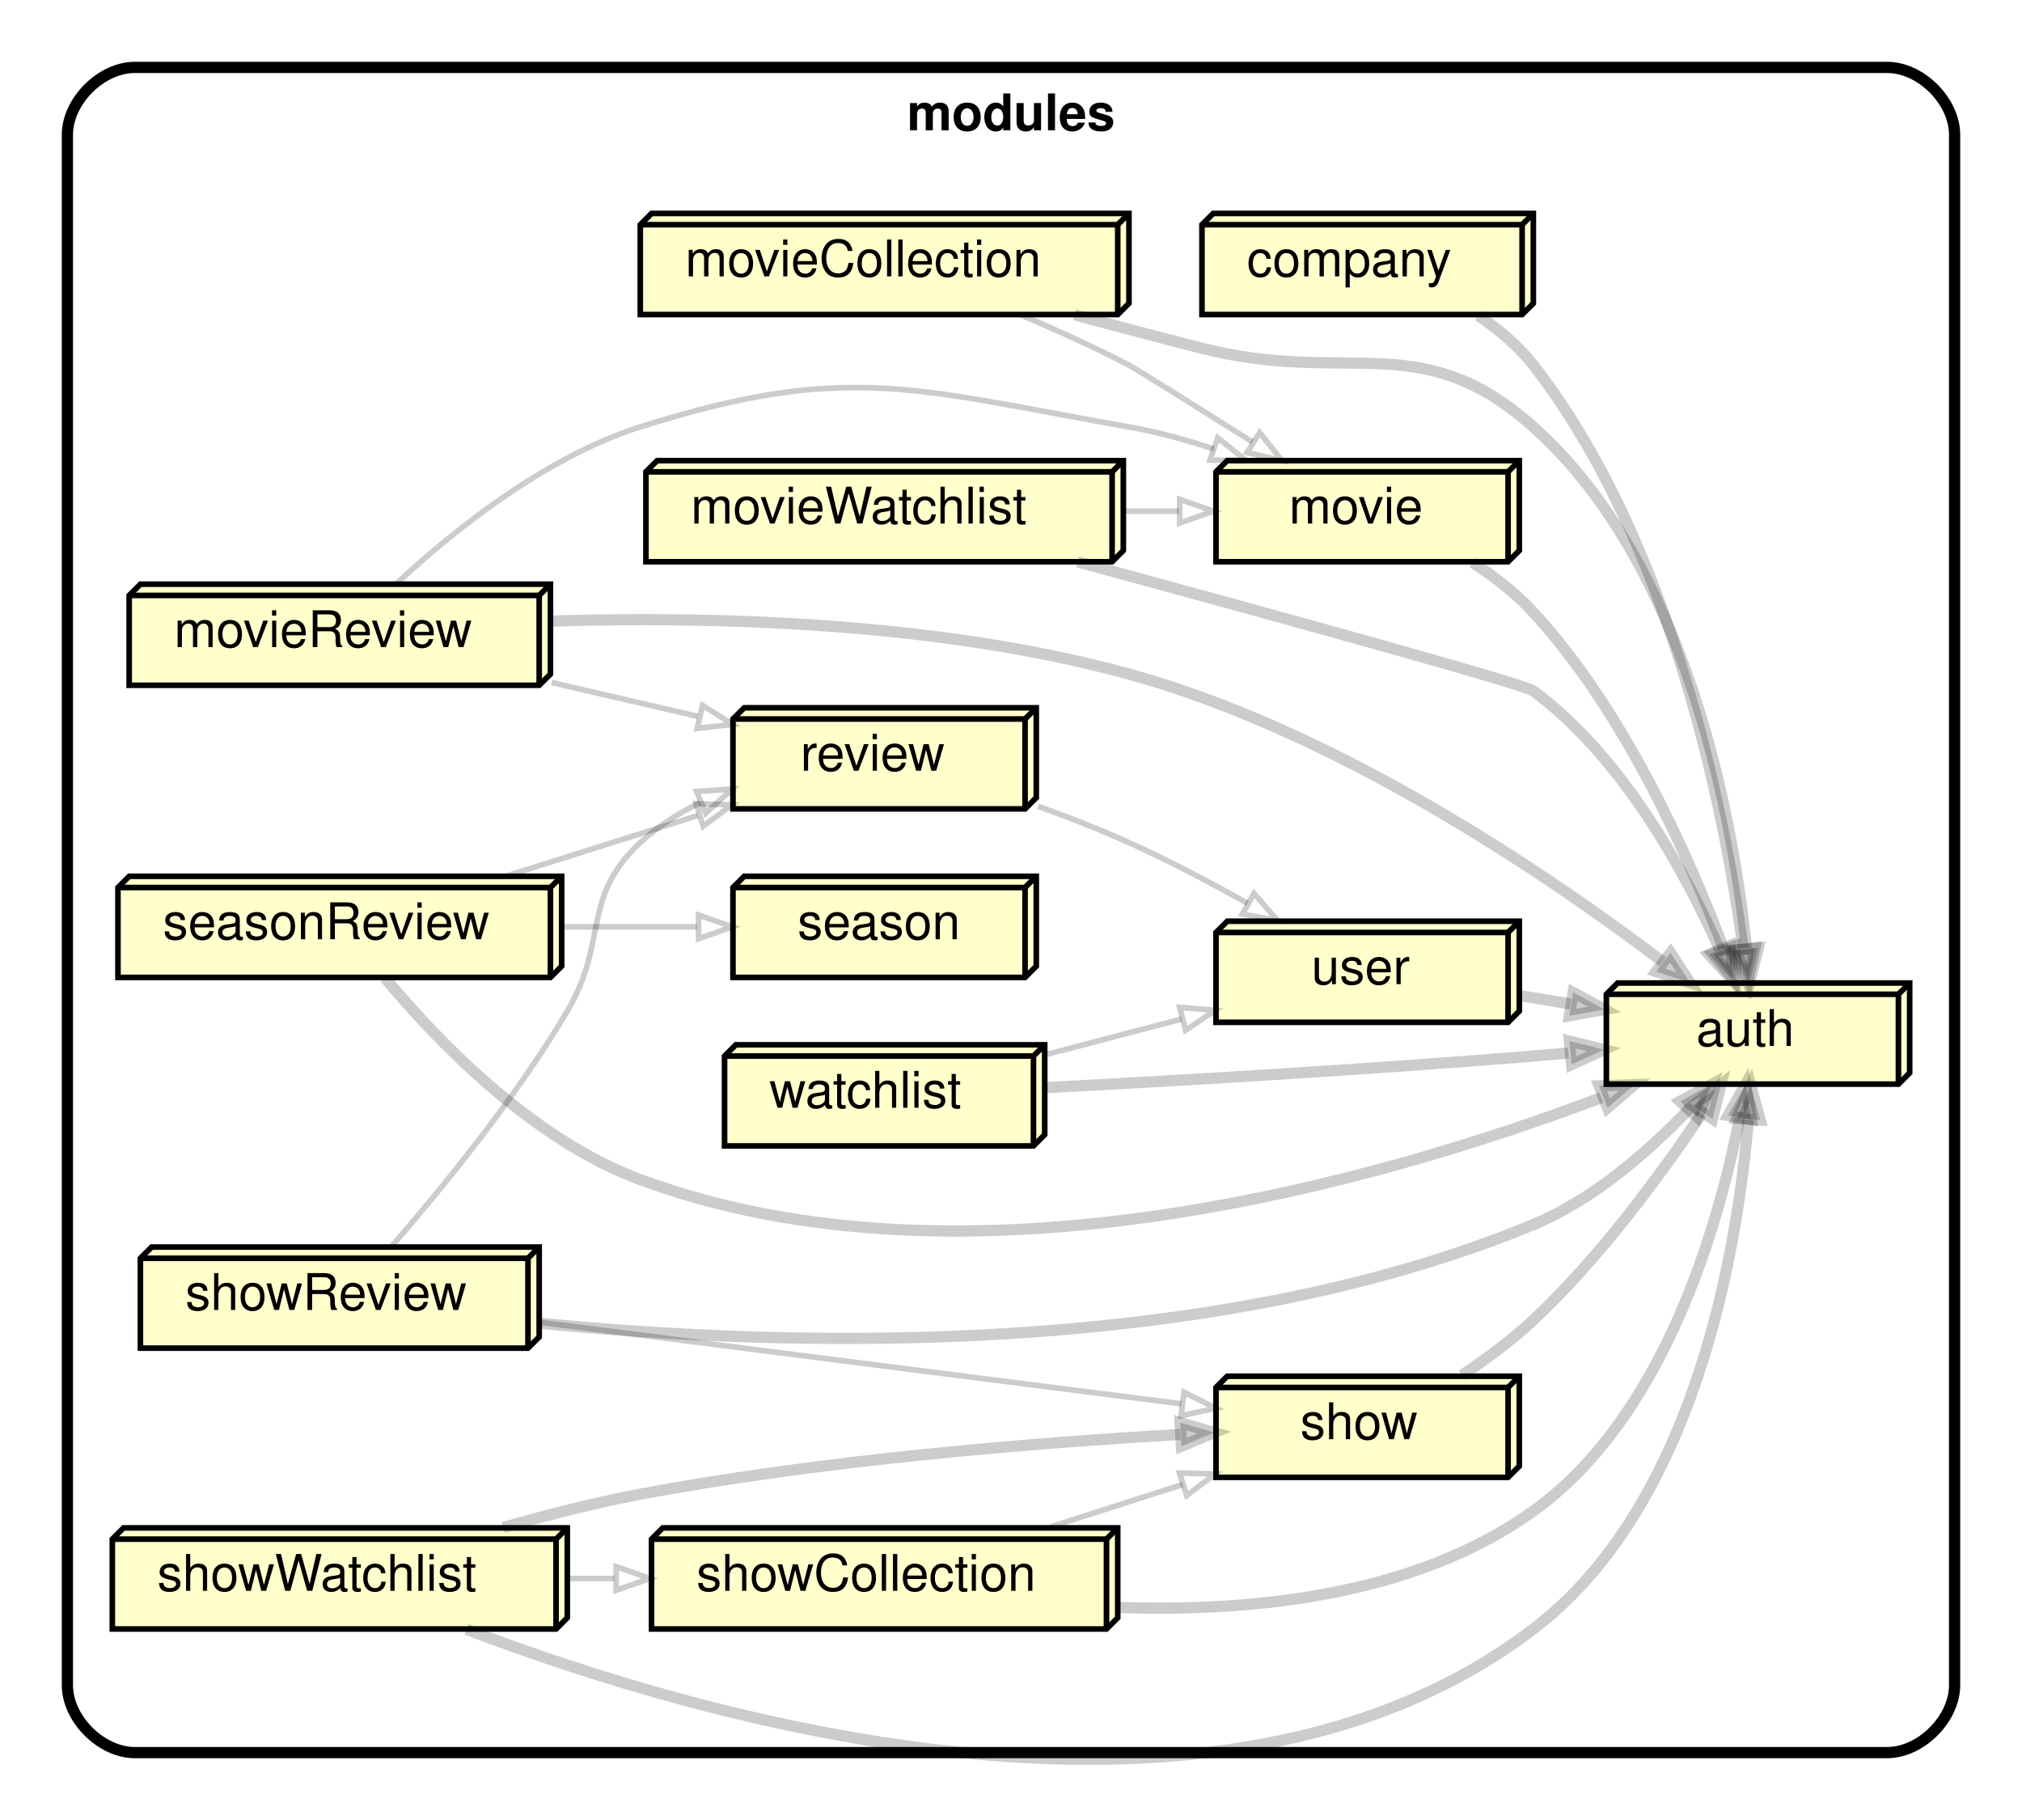
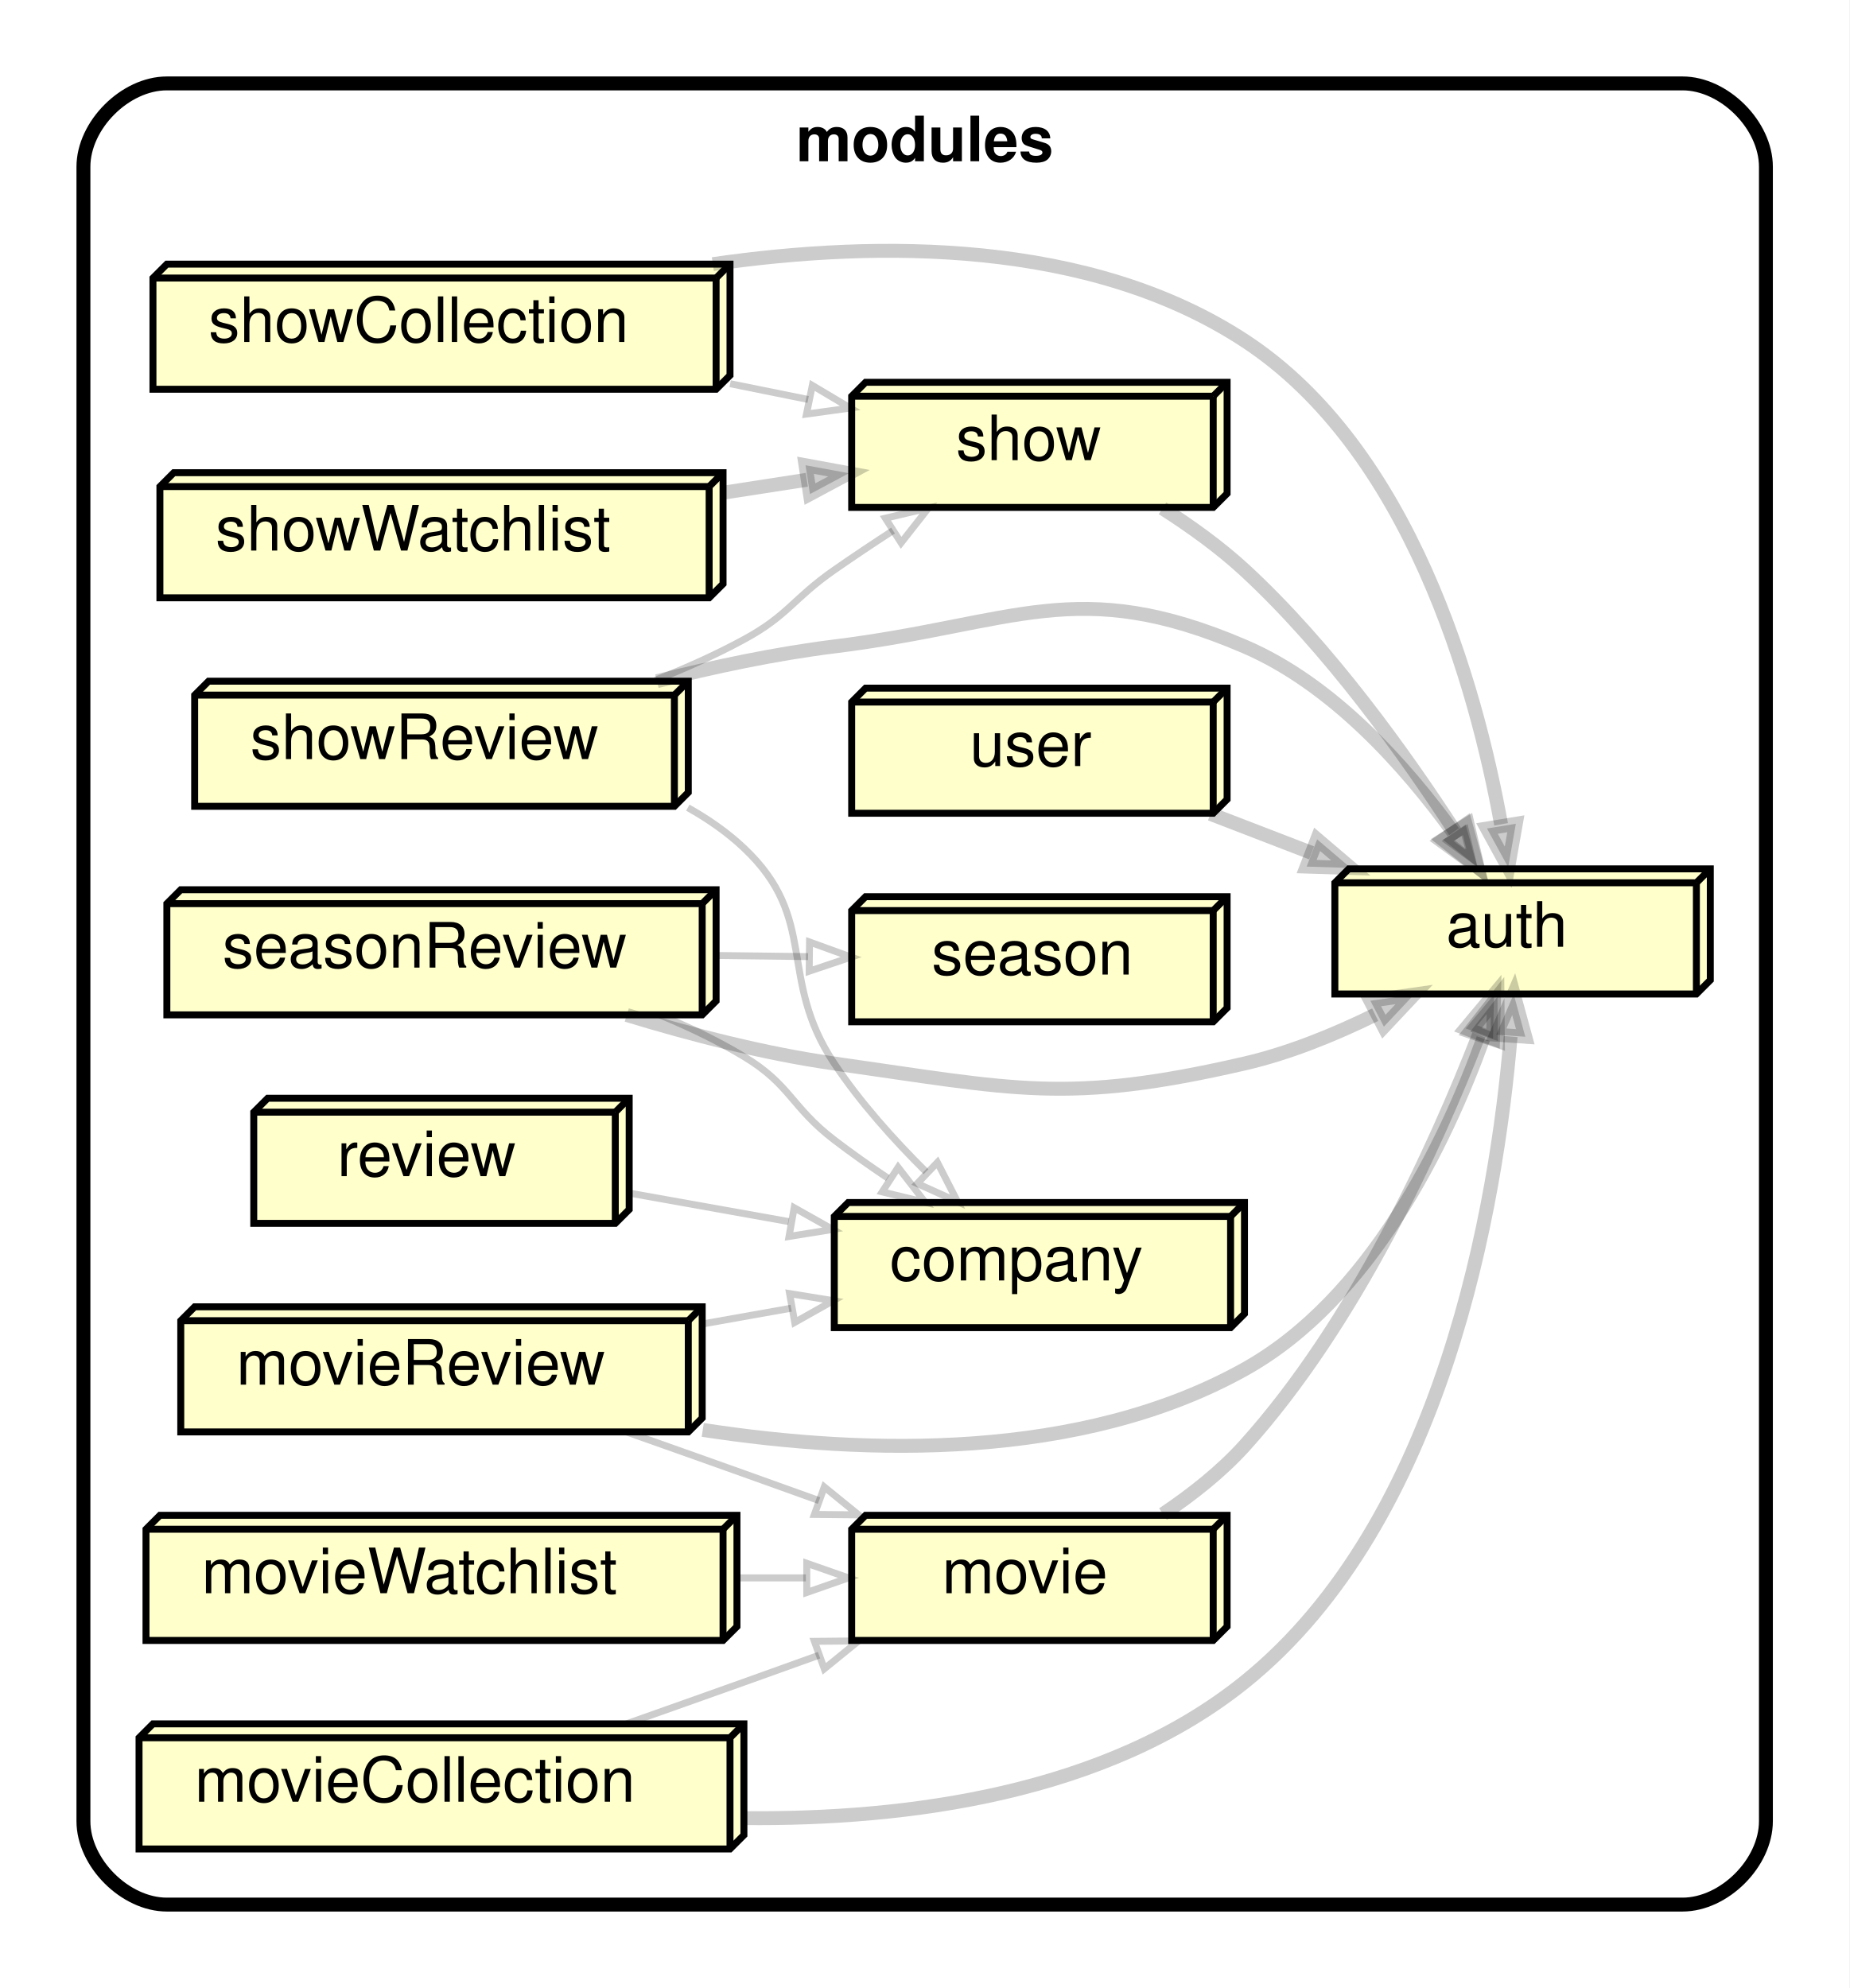
- <svg xmlns="http://www.w3.org/2000/svg" xmlns:xlink="http://www.w3.org/1999/xlink" width="360pt" height="324pt" viewBox="0.00 0.00 360.00 324.00">
-   <g id="graph0" class="graph" transform="scale(1 1) rotate(0) translate(4 320)">
-     <polygon fill="white" stroke="transparent" points="-4,4 -4,-320 356,-320 356,4 -4,4" />
+ <svg xmlns="http://www.w3.org/2000/svg" xmlns:xlink="http://www.w3.org/1999/xlink" width="266pt" height="286pt" viewBox="0.00 0.00 266.00 286.00">
+   <g id="graph0" class="graph" transform="scale(1 1) rotate(0) translate(4 282)">
+     <polygon fill="white" stroke="transparent" points="-4,4 -4,-282 262,-282 262,4 -4,4" />
    <g id="clust1" class="cluster">
-       <path fill="#ffffff" stroke="black" stroke-width="2" d="M20,-8C20,-8 332,-8 332,-8 338,-8 344,-14 344,-20 344,-20 344,-296 344,-296 344,-302 338,-308 332,-308 332,-308 20,-308 20,-308 14,-308 8,-302 8,-296 8,-296 8,-20 8,-20 8,-14 14,-8 20,-8" />
-       <text text-anchor="middle" x="176" y="-296.8" font-family="Helvetica,sans-Serif" font-weight="bold" font-size="9.00">modules</text>
+       <path fill="#ffffff" stroke="black" stroke-width="2" d="M20,-8C20,-8 238,-8 238,-8 244,-8 250,-14 250,-20 250,-20 250,-258 250,-258 250,-264 244,-270 238,-270 238,-270 20,-270 20,-270 14,-270 8,-264 8,-258 8,-258 8,-20 8,-20 8,-14 14,-8 20,-8" />
+       <text text-anchor="middle" x="129" y="-258.8" font-family="Helvetica,sans-Serif" font-weight="bold" font-size="9.00">modules</text>
    </g>
    <g id="node1" class="node">
      <g id="a_node1">
        <a xlink:href="modules/auth/" xlink:title="auth">
-           <polygon fill="#ffffcc" stroke="black" points="336,-145 284,-145 282,-143 282,-127 334,-127 336,-129 336,-145" />
-           <polyline fill="none" stroke="black" points="334,-143 282,-143 " />
-           <polyline fill="none" stroke="black" points="334,-143 334,-127 " />
-           <polyline fill="none" stroke="black" points="334,-143 336,-145 " />
-           <text text-anchor="start" x="298" y="-133.8" font-family="Helvetica,sans-Serif" font-size="9.00">auth</text>
+           <polygon fill="#ffffcc" stroke="black" points="242,-157 190,-157 188,-155 188,-139 240,-139 242,-141 242,-157" />
+           <polyline fill="none" stroke="black" points="240,-155 188,-155 " />
+           <polyline fill="none" stroke="black" points="240,-155 240,-139 " />
+           <polyline fill="none" stroke="black" points="240,-155 242,-157 " />
+           <text text-anchor="start" x="204" y="-145.8" font-family="Helvetica,sans-Serif" font-size="9.00">auth</text>
        </a>
      </g>
    </g>
    <g id="node2" class="node">
      <g id="a_node2">
        <a xlink:href="modules/company/" xlink:title="company">
-           <polygon fill="#ffffcc" stroke="black" points="269,-282 212,-282 210,-280 210,-264 267,-264 269,-266 269,-282" />
-           <polyline fill="none" stroke="black" points="267,-280 210,-280 " />
-           <polyline fill="none" stroke="black" points="267,-280 267,-264 " />
-           <polyline fill="none" stroke="black" points="267,-280 269,-282 " />
-           <text text-anchor="start" x="218" y="-270.8" font-family="Helvetica,sans-Serif" font-size="9.00">company</text>
-         </a>
-       </g>
-     </g>
-     <g id="edge1" class="edge">
-       <path fill="none" stroke="#000000" stroke-width="2" stroke-opacity="0.2" d="M259.2,-263.82C262.83,-261.36 266.34,-258.42 269,-255 293.68,-223.34 303.05,-175.44 306.35,-151.2" />
-       <polygon fill="#000000" fill-opacity="0.2" stroke="#000000" stroke-width="2" stroke-opacity="0.2" points="308.46,-151.24 307.13,-145.03 304.3,-150.72 308.46,-151.24" />
+           <polygon fill="#ffffcc" stroke="black" points="175,-109 118,-109 116,-107 116,-91 173,-91 175,-93 175,-109" />
+           <polyline fill="none" stroke="black" points="173,-107 116,-107 " />
+           <polyline fill="none" stroke="black" points="173,-107 173,-91 " />
+           <polyline fill="none" stroke="black" points="173,-107 175,-109 " />
+           <text text-anchor="start" x="124" y="-97.8" font-family="Helvetica,sans-Serif" font-size="9.00">company</text>
+         </a>
+       </g>
    </g>
    <g id="node3" class="node">
      <g id="a_node3">
        <a xlink:href="modules/movie/" xlink:title="movie">
-           <polygon fill="#ffffcc" stroke="black" points="266.5,-238 214.5,-238 212.5,-236 212.5,-220 264.5,-220 266.5,-222 266.5,-238" />
-           <polyline fill="none" stroke="black" points="264.5,-236 212.5,-236 " />
-           <polyline fill="none" stroke="black" points="264.5,-236 264.5,-220 " />
-           <polyline fill="none" stroke="black" points="264.5,-236 266.5,-238 " />
-           <text text-anchor="start" x="225.5" y="-226.8" font-family="Helvetica,sans-Serif" font-size="9.00">movie</text>
-         </a>
-       </g>
-     </g>
-     <g id="edge2" class="edge">
-       <path fill="none" stroke="#000000" stroke-width="2" stroke-opacity="0.2" d="M258.19,-219.87C262.06,-217.34 265.91,-214.36 269,-211 285.31,-193.26 296.74,-167.42 302.84,-151.17" />
-       <polygon fill="#000000" fill-opacity="0.2" stroke="#000000" stroke-width="2" stroke-opacity="0.2" points="304.92,-151.61 304.99,-145.25 300.97,-150.17 304.92,-151.61" />
+           <polygon fill="#ffffcc" stroke="black" points="172.5,-64 120.5,-64 118.5,-62 118.5,-46 170.5,-46 172.5,-48 172.5,-64" />
+           <polyline fill="none" stroke="black" points="170.5,-62 118.5,-62 " />
+           <polyline fill="none" stroke="black" points="170.5,-62 170.5,-46 " />
+           <polyline fill="none" stroke="black" points="170.5,-62 172.5,-64 " />
+           <text text-anchor="start" x="131.5" y="-52.8" font-family="Helvetica,sans-Serif" font-size="9.00">movie</text>
+         </a>
+       </g>
+     </g>
+     <g id="edge1" class="edge">
+       <path fill="none" stroke="#000000" stroke-width="2" stroke-opacity="0.2" d="M163.28,-64.18C167.44,-66.97 171.65,-70.29 175,-74 190.97,-91.71 202.5,-117.14 208.71,-133.11" />
+       <polygon fill="#000000" fill-opacity="0.2" stroke="#000000" stroke-width="2" stroke-opacity="0.2" points="206.82,-134.05 210.9,-138.93 210.75,-132.57 206.82,-134.05" />
    </g>
    <g id="node4" class="node">
      <g id="a_node4">
        <a xlink:href="modules/movieCollection/" xlink:title="movieCollection">
-           <polygon fill="#ffffcc" stroke="black" points="197,-282 112,-282 110,-280 110,-264 195,-264 197,-266 197,-282" />
-           <polyline fill="none" stroke="black" points="195,-280 110,-280 " />
-           <polyline fill="none" stroke="black" points="195,-280 195,-264 " />
-           <polyline fill="none" stroke="black" points="195,-280 197,-282 " />
-           <text text-anchor="start" x="118" y="-270.8" font-family="Helvetica,sans-Serif" font-size="9.00">movieCollection</text>
-         </a>
-       </g>
+           <polygon fill="#ffffcc" stroke="black" points="103,-34 18,-34 16,-32 16,-16 101,-16 103,-18 103,-34" />
+           <polyline fill="none" stroke="black" points="101,-32 16,-32 " />
+           <polyline fill="none" stroke="black" points="101,-32 101,-16 " />
+           <polyline fill="none" stroke="black" points="101,-32 103,-34 " />
+           <text text-anchor="start" x="24" y="-22.8" font-family="Helvetica,sans-Serif" font-size="9.00">movieCollection</text>
+         </a>
+       </g>
+     </g>
+     <g id="edge2" class="edge">
+       <path fill="none" stroke="#000000" stroke-width="2" stroke-opacity="0.2" d="M103.03,-20.44C126.6,-20.2 155.08,-23.98 175,-40 203.68,-63.07 211.28,-109.04 213.28,-132.88" />
+       <polygon fill="#000000" fill-opacity="0.2" stroke="#000000" stroke-width="2" stroke-opacity="0.2" points="211.2,-133.14 213.72,-138.98 215.39,-132.85 211.2,-133.14" />
    </g>
    <g id="edge3" class="edge">
-       <path fill="none" stroke="#000000" stroke-width="2" stroke-opacity="0.2" d="M187.32,-263.95C194.77,-261.95 202.65,-259.87 210,-258 236.12,-251.37 248.89,-261.94 269,-244 296.33,-219.61 304.52,-174.6 306.96,-151.13" />
-       <polygon fill="#000000" fill-opacity="0.2" stroke="#000000" stroke-width="2" stroke-opacity="0.2" points="309.06,-151.28 307.51,-145.12 304.88,-150.9 309.06,-151.28" />
-     </g>
-     <g id="edge4" class="edge">
-       <path fill="none" stroke="#000000" stroke-opacity="0.2" d="M177.75,-263.94C184.09,-261.26 190.89,-258.18 197,-255 198.22,-254.36 208.82,-247.72 218.99,-241.32" />
-       <polygon fill="none" stroke="#000000" stroke-opacity="0.2" points="220.27,-242.99 224.23,-238.02 218.03,-239.44 220.27,-242.99" />
+       <path fill="none" stroke="#000000" stroke-opacity="0.2" d="M86.13,-34.01C91.7,-35.98 97.55,-38.05 103,-40 106.5,-41.25 110.17,-42.57 113.81,-43.88" />
+       <polygon fill="none" stroke="#000000" stroke-opacity="0.2" points="113.14,-45.87 119.49,-45.93 114.56,-41.92 113.14,-45.87" />
    </g>
    <g id="node5" class="node">
      <g id="a_node5">
        <a xlink:href="modules/movieReview/" xlink:title="movieReview">
-           <polygon fill="#ffffcc" stroke="black" points="94,-216 21,-216 19,-214 19,-198 92,-198 94,-200 94,-216" />
-           <polyline fill="none" stroke="black" points="92,-214 19,-214 " />
-           <polyline fill="none" stroke="black" points="92,-214 92,-198 " />
-           <polyline fill="none" stroke="black" points="92,-214 94,-216 " />
-           <text text-anchor="start" x="27" y="-204.8" font-family="Helvetica,sans-Serif" font-size="9.00">movieReview</text>
-         </a>
-       </g>
+           <polygon fill="#ffffcc" stroke="black" points="97,-94 24,-94 22,-92 22,-76 95,-76 97,-78 97,-94" />
+           <polyline fill="none" stroke="black" points="95,-92 22,-92 " />
+           <polyline fill="none" stroke="black" points="95,-92 95,-76 " />
+           <polyline fill="none" stroke="black" points="95,-92 97,-94 " />
+           <text text-anchor="start" x="30" y="-82.8" font-family="Helvetica,sans-Serif" font-size="9.00">movieReview</text>
+         </a>
+       </g>
+     </g>
+     <g id="edge4" class="edge">
+       <path fill="none" stroke="#000000" stroke-width="2" stroke-opacity="0.2" d="M97.08,-76.29C120.77,-72.66 151.47,-71.89 175,-85 193.09,-95.08 203.85,-117.4 209.35,-132.58" />
+       <polygon fill="#000000" fill-opacity="0.2" stroke="#000000" stroke-width="2" stroke-opacity="0.2" points="207.47,-133.58 211.39,-138.59 211.45,-132.23 207.47,-133.58" />
    </g>
    <g id="edge5" class="edge">
-       <path fill="none" stroke="#000000" stroke-width="2" stroke-opacity="0.2" d="M94.02,-209.43C122.56,-210.32 162.98,-209.34 197,-200 233.98,-189.85 271.49,-164.35 292.05,-148.77" />
-       <polygon fill="#000000" fill-opacity="0.2" stroke="#000000" stroke-width="2" stroke-opacity="0.2" points="293.42,-150.36 296.9,-145.04 290.86,-147.04 293.42,-150.36" />
+       <path fill="none" stroke="#000000" stroke-opacity="0.2" d="M97.1,-91.54C101.32,-92.29 105.61,-93.06 109.8,-93.8" />
+       <polygon fill="none" stroke="#000000" stroke-opacity="0.2" points="109.57,-95.9 115.85,-94.88 110.31,-91.76 109.57,-95.9" />
    </g>
    <g id="edge6" class="edge">
-       <path fill="none" stroke="#000000" stroke-opacity="0.2" d="M66.57,-216.09C76.33,-225.17 92.78,-238.54 110,-244 146.86,-255.68 158.91,-250.67 197,-244 201.99,-243.13 207.17,-241.7 212.11,-240.07" />
-       <polygon fill="none" stroke="#000000" stroke-opacity="0.2" points="212.81,-242.05 217.77,-238.08 211.42,-238.09 212.81,-242.05" />
+       <path fill="none" stroke="#000000" stroke-opacity="0.2" d="M86.13,-75.99C91.7,-74.02 97.55,-71.95 103,-70 106.5,-68.75 110.17,-67.43 113.81,-66.12" />
+       <polygon fill="none" stroke="#000000" stroke-opacity="0.2" points="114.56,-68.08 119.49,-64.07 113.14,-64.13 114.56,-68.08" />
    </g>
    <g id="node6" class="node">
      <g id="a_node6">
+         <a xlink:href="modules/movieWatchlist/" xlink:title="movieWatchlist">
+           <polygon fill="#ffffcc" stroke="black" points="102,-64 19,-64 17,-62 17,-46 100,-46 102,-48 102,-64" />
+           <polyline fill="none" stroke="black" points="100,-62 17,-62 " />
+           <polyline fill="none" stroke="black" points="100,-62 100,-46 " />
+           <polyline fill="none" stroke="black" points="100,-62 102,-64 " />
+           <text text-anchor="start" x="25" y="-52.8" font-family="Helvetica,sans-Serif" font-size="9.00">movieWatchlist</text>
+         </a>
+       </g>
+     </g>
+     <g id="edge7" class="edge">
+       <path fill="none" stroke="#000000" stroke-opacity="0.2" d="M102.01,-55C105.33,-55 108.66,-55 111.91,-55" />
+       <polygon fill="none" stroke="#000000" stroke-opacity="0.2" points="112.04,-57.1 118.04,-55 112.04,-52.9 112.04,-57.1" />
+     </g>
+     <g id="node7" class="node">
+       <g id="a_node7">
        <a xlink:href="modules/review/" xlink:title="review">
-           <polygon fill="#ffffcc" stroke="black" points="180.5,-194 128.5,-194 126.5,-192 126.5,-176 178.5,-176 180.5,-178 180.5,-194" />
-           <polyline fill="none" stroke="black" points="178.5,-192 126.5,-192 " />
-           <polyline fill="none" stroke="black" points="178.5,-192 178.5,-176 " />
-           <polyline fill="none" stroke="black" points="178.5,-192 180.5,-194 " />
-           <text text-anchor="start" x="138.5" y="-182.8" font-family="Helvetica,sans-Serif" font-size="9.00">review</text>
-         </a>
-       </g>
-     </g>
-     <g id="edge7" class="edge">
-       <path fill="none" stroke="#000000" stroke-opacity="0.2" d="M94.23,-198.49C102.8,-196.51 111.87,-194.41 120.23,-192.47" />
-       <polygon fill="none" stroke="#000000" stroke-opacity="0.2" points="121.09,-194.43 126.46,-191.03 120.14,-190.34 121.09,-194.43" />
+           <polygon fill="#ffffcc" stroke="black" points="86.5,-124 34.5,-124 32.5,-122 32.5,-106 84.5,-106 86.5,-108 86.5,-124" />
+           <polyline fill="none" stroke="black" points="84.5,-122 32.5,-122 " />
+           <polyline fill="none" stroke="black" points="84.5,-122 84.5,-106 " />
+           <polyline fill="none" stroke="black" points="84.5,-122 86.5,-124 " />
+           <text text-anchor="start" x="44.5" y="-112.8" font-family="Helvetica,sans-Serif" font-size="9.00">review</text>
+         </a>
+       </g>
+     </g>
+     <g id="edge8" class="edge">
+       <path fill="none" stroke="#000000" stroke-opacity="0.2" d="M86.62,-110.34C93.84,-109.05 101.8,-107.62 109.44,-106.26" />
+       <polygon fill="none" stroke="#000000" stroke-opacity="0.2" points="110.23,-108.25 115.77,-105.13 109.49,-104.12 110.23,-108.25" />
    </g>
    <g id="node8" class="node">
      <g id="a_node8">
-         <a xlink:href="modules/user/" xlink:title="user">
-           <polygon fill="#ffffcc" stroke="black" points="266.5,-156 214.5,-156 212.5,-154 212.5,-138 264.5,-138 266.5,-140 266.5,-156" />
-           <polyline fill="none" stroke="black" points="264.5,-154 212.5,-154 " />
-           <polyline fill="none" stroke="black" points="264.5,-154 264.5,-138 " />
-           <polyline fill="none" stroke="black" points="264.5,-154 266.5,-156 " />
-           <text text-anchor="start" x="229.5" y="-144.8" font-family="Helvetica,sans-Serif" font-size="9.00">user</text>
-         </a>
-       </g>
-     </g>
-     <g id="edge10" class="edge">
-       <path fill="none" stroke="#000000" stroke-opacity="0.2" d="M180.84,-176.47C186.25,-174.51 191.86,-172.31 197,-170 204.04,-166.83 211.49,-162.9 218.11,-159.19" />
-       <polygon fill="none" stroke="#000000" stroke-opacity="0.2" points="219.27,-160.94 223.44,-156.14 217.19,-157.29 219.27,-160.94" />
-     </g>
-     <g id="node7" class="node">
-       <g id="a_node7">
-         <a xlink:href="modules/movieWatchlist/" xlink:title="movieWatchlist">
-           <polygon fill="#ffffcc" stroke="black" points="196,-238 113,-238 111,-236 111,-220 194,-220 196,-222 196,-238" />
-           <polyline fill="none" stroke="black" points="194,-236 111,-236 " />
-           <polyline fill="none" stroke="black" points="194,-236 194,-220 " />
-           <polyline fill="none" stroke="black" points="194,-236 196,-238 " />
-           <text text-anchor="start" x="119" y="-226.8" font-family="Helvetica,sans-Serif" font-size="9.00">movieWatchlist</text>
-         </a>
-       </g>
-     </g>
-     <g id="edge8" class="edge">
-       <path fill="none" stroke="#000000" stroke-width="2" stroke-opacity="0.2" d="M187.88,-219.98C221.07,-210.96 267.3,-198.25 269,-197 284.91,-185.22 296.01,-164.85 302.19,-150.91" />
-       <polygon fill="#000000" fill-opacity="0.2" stroke="#000000" stroke-width="2" stroke-opacity="0.2" points="304.13,-151.72 304.54,-145.38 300.26,-150.08 304.13,-151.72" />
-     </g>
-     <g id="edge9" class="edge">
-       <path fill="none" stroke="#000000" stroke-opacity="0.2" d="M196.01,-229C199.33,-229 202.66,-229 205.91,-229" />
-       <polygon fill="none" stroke="#000000" stroke-opacity="0.2" points="206.04,-231.1 212.04,-229 206.04,-226.9 206.04,-231.1" />
-     </g>
-     <g id="edge23" class="edge">
-       <path fill="none" stroke="#000000" stroke-width="2" stroke-opacity="0.2" d="M266.79,-142.72C269.69,-142.24 272.67,-141.76 275.63,-141.27" />
-       <polygon fill="#000000" fill-opacity="0.2" stroke="#000000" stroke-width="2" stroke-opacity="0.2" points="276.09,-143.33 281.67,-140.29 275.41,-139.18 276.09,-143.33" />
+         <a xlink:href="modules/season/" xlink:title="season">
+           <polygon fill="#ffffcc" stroke="black" points="172.5,-153 120.5,-153 118.5,-151 118.5,-135 170.5,-135 172.5,-137 172.5,-153" />
+           <polyline fill="none" stroke="black" points="170.5,-151 118.5,-151 " />
+           <polyline fill="none" stroke="black" points="170.5,-151 170.5,-135 " />
+           <polyline fill="none" stroke="black" points="170.5,-151 172.5,-153 " />
+           <text text-anchor="start" x="130" y="-141.8" font-family="Helvetica,sans-Serif" font-size="9.00">season</text>
+         </a>
+       </g>
    </g>
    <g id="node9" class="node">
      <g id="a_node9">
-         <a xlink:href="modules/season/" xlink:title="season">
-           <polygon fill="#ffffcc" stroke="black" points="180.5,-164 128.5,-164 126.5,-162 126.5,-146 178.5,-146 180.5,-148 180.5,-164" />
-           <polyline fill="none" stroke="black" points="178.5,-162 126.5,-162 " />
-           <polyline fill="none" stroke="black" points="178.5,-162 178.5,-146 " />
-           <polyline fill="none" stroke="black" points="178.5,-162 180.5,-164 " />
-           <text text-anchor="start" x="138" y="-152.8" font-family="Helvetica,sans-Serif" font-size="9.00">season</text>
-         </a>
-       </g>
+         <a xlink:href="modules/seasonReview/" xlink:title="seasonReview">
+           <polygon fill="#ffffcc" stroke="black" points="99,-154 22,-154 20,-152 20,-136 97,-136 99,-138 99,-154" />
+           <polyline fill="none" stroke="black" points="97,-152 20,-152 " />
+           <polyline fill="none" stroke="black" points="97,-152 97,-136 " />
+           <polyline fill="none" stroke="black" points="97,-152 99,-154 " />
+           <text text-anchor="start" x="28" y="-142.8" font-family="Helvetica,sans-Serif" font-size="9.00">seasonReview</text>
+         </a>
+       </g>
+     </g>
+     <g id="edge9" class="edge">
+       <path fill="none" stroke="#000000" stroke-width="2" stroke-opacity="0.2" d="M86.15,-135.98C95.43,-133.15 106.07,-130.4 116,-129 141.96,-125.33 149.45,-123.11 175,-129 181.38,-130.47 187.93,-133.14 193.8,-136.02" />
+       <polygon fill="#000000" fill-opacity="0.2" stroke="#000000" stroke-width="2" stroke-opacity="0.2" points="193.11,-138.03 199.4,-138.93 195.05,-134.3 193.11,-138.03" />
+     </g>
+     <g id="edge10" class="edge">
+       <path fill="none" stroke="#000000" stroke-opacity="0.2" d="M90.92,-135.98C95.1,-134.25 99.25,-132.26 103,-130 109.73,-125.94 109.76,-122.79 116,-118 118.43,-116.14 121.05,-114.29 123.69,-112.52" />
+       <polygon fill="none" stroke="#000000" stroke-opacity="0.2" points="125.18,-114.06 129.07,-109.03 122.89,-110.53 125.18,-114.06" />
+     </g>
+     <g id="edge11" class="edge">
+       <path fill="none" stroke="#000000" stroke-opacity="0.2" d="M99.06,-144.54C103.46,-144.49 107.92,-144.44 112.23,-144.38" />
+       <polygon fill="none" stroke="#000000" stroke-opacity="0.2" points="112.44,-146.48 118.42,-144.31 112.39,-142.28 112.44,-146.48" />
    </g>
    <g id="node10" class="node">
      <g id="a_node10">
-         <a xlink:href="modules/seasonReview/" xlink:title="seasonReview">
-           <polygon fill="#ffffcc" stroke="black" points="96,-164 19,-164 17,-162 17,-146 94,-146 96,-148 96,-164" />
-           <polyline fill="none" stroke="black" points="94,-162 17,-162 " />
-           <polyline fill="none" stroke="black" points="94,-162 94,-146 " />
-           <polyline fill="none" stroke="black" points="94,-162 96,-164 " />
-           <text text-anchor="start" x="25" y="-152.8" font-family="Helvetica,sans-Serif" font-size="9.00">seasonReview</text>
-         </a>
-       </g>
-     </g>
-     <g id="edge11" class="edge">
-       <path fill="none" stroke="#000000" stroke-width="2" stroke-opacity="0.2" d="M64.49,-145.96C73.59,-135.01 90.63,-117.16 110,-110 168.34,-88.42 242.15,-109.86 281.1,-124.61" />
-       <polygon fill="#000000" fill-opacity="0.2" stroke="#000000" stroke-width="2" stroke-opacity="0.2" points="280.69,-126.71 287.04,-126.92 282.21,-122.79 280.69,-126.71" />
-     </g>
-     <g id="edge13" class="edge">
-       <path fill="none" stroke="#000000" stroke-opacity="0.2" d="M86,-164C96.79,-167.41 109.15,-171.31 120.26,-174.82" />
-       <polygon fill="none" stroke="#000000" stroke-opacity="0.2" points="119.93,-176.92 126.29,-176.72 121.2,-172.91 119.93,-176.92" />
+         <a xlink:href="modules/show/" xlink:title="show">
+           <polygon fill="#ffffcc" stroke="black" points="172.5,-227 120.5,-227 118.5,-225 118.5,-209 170.5,-209 172.5,-211 172.5,-227" />
+           <polyline fill="none" stroke="black" points="170.5,-225 118.5,-225 " />
+           <polyline fill="none" stroke="black" points="170.5,-225 170.5,-209 " />
+           <polyline fill="none" stroke="black" points="170.5,-225 172.5,-227 " />
+           <text text-anchor="start" x="133.5" y="-215.8" font-family="Helvetica,sans-Serif" font-size="9.00">show</text>
+         </a>
+       </g>
    </g>
    <g id="edge12" class="edge">
-       <path fill="none" stroke="#000000" stroke-opacity="0.2" d="M96.14,-155C104.09,-155 112.38,-155 120.08,-155" />
-       <polygon fill="none" stroke="#000000" stroke-opacity="0.2" points="120.38,-157.1 126.38,-155 120.38,-152.9 120.38,-157.1" />
+       <path fill="none" stroke="#000000" stroke-width="2" stroke-opacity="0.2" d="M163.21,-208.87C167.28,-206.27 171.47,-203.25 175,-200 187.12,-188.82 198.1,-173.46 205.31,-162.34" />
+       <polygon fill="#000000" fill-opacity="0.2" stroke="#000000" stroke-width="2" stroke-opacity="0.2" points="207.09,-163.45 208.53,-157.26 203.54,-161.2 207.09,-163.45" />
    </g>
    <g id="node11" class="node">
      <g id="a_node11">
-         <a xlink:href="modules/show/" xlink:title="show">
-           <polygon fill="#ffffcc" stroke="black" points="266.5,-75 214.5,-75 212.5,-73 212.5,-57 264.5,-57 266.5,-59 266.5,-75" />
-           <polyline fill="none" stroke="black" points="264.5,-73 212.5,-73 " />
-           <polyline fill="none" stroke="black" points="264.5,-73 264.5,-57 " />
-           <polyline fill="none" stroke="black" points="264.5,-73 266.5,-75 " />
-           <text text-anchor="start" x="227.5" y="-63.8" font-family="Helvetica,sans-Serif" font-size="9.00">show</text>
-         </a>
-       </g>
+         <a xlink:href="modules/showCollection/" xlink:title="showCollection">
+           <polygon fill="#ffffcc" stroke="black" points="101,-244 20,-244 18,-242 18,-226 99,-226 101,-228 101,-244" />
+           <polyline fill="none" stroke="black" points="99,-242 18,-242 " />
+           <polyline fill="none" stroke="black" points="99,-242 99,-226 " />
+           <polyline fill="none" stroke="black" points="99,-242 101,-244 " />
+           <text text-anchor="start" x="26" y="-232.8" font-family="Helvetica,sans-Serif" font-size="9.00">showCollection</text>
+         </a>
+       </g>
+     </g>
+     <g id="edge13" class="edge">
+       <path fill="none" stroke="#000000" stroke-width="2" stroke-opacity="0.2" d="M98.53,-244C122.38,-247.44 152.7,-247.58 175,-233 198.81,-217.43 208.3,-183.36 211.91,-163.41" />
+       <polygon fill="#000000" fill-opacity="0.2" stroke="#000000" stroke-width="2" stroke-opacity="0.2" points="214.03,-163.49 212.93,-157.23 209.88,-162.81 214.03,-163.49" />
    </g>
    <g id="edge14" class="edge">
-       <path fill="none" stroke="#000000" stroke-width="2" stroke-opacity="0.2" d="M256.28,-75.18C260.62,-78.06 265.18,-81.42 269,-85 280.77,-96.03 291.7,-110.9 298.98,-121.73" />
-       <polygon fill="#000000" fill-opacity="0.2" stroke="#000000" stroke-width="2" stroke-opacity="0.2" points="297.38,-123.13 302.43,-126.99 300.89,-120.82 297.38,-123.13" />
+       <path fill="none" stroke="#000000" stroke-opacity="0.2" d="M101.02,-226.8C104.79,-226.04 108.57,-225.27 112.24,-224.53" />
+       <polygon fill="none" stroke="#000000" stroke-opacity="0.2" points="112.84,-226.55 118.3,-223.3 112,-222.43 112.84,-226.55" />
    </g>
    <g id="node12" class="node">
      <g id="a_node12">
-         <a xlink:href="modules/showCollection/" xlink:title="showCollection">
-           <polygon fill="#ffffcc" stroke="black" points="195,-48 114,-48 112,-46 112,-30 193,-30 195,-32 195,-48" />
-           <polyline fill="none" stroke="black" points="193,-46 112,-46 " />
-           <polyline fill="none" stroke="black" points="193,-46 193,-30 " />
-           <polyline fill="none" stroke="black" points="193,-46 195,-48 " />
-           <text text-anchor="start" x="120" y="-36.8" font-family="Helvetica,sans-Serif" font-size="9.00">showCollection</text>
+         <a xlink:href="modules/showReview/" xlink:title="showReview">
+           <polygon fill="#ffffcc" stroke="black" points="95,-184 26,-184 24,-182 24,-166 93,-166 95,-168 95,-184" />
+           <polyline fill="none" stroke="black" points="93,-182 24,-182 " />
+           <polyline fill="none" stroke="black" points="93,-182 93,-166 " />
+           <polyline fill="none" stroke="black" points="93,-182 95,-184 " />
+           <text text-anchor="start" x="32" y="-172.8" font-family="Helvetica,sans-Serif" font-size="9.00">showReview</text>
        </a>
      </g>
    </g>
    <g id="edge15" class="edge">
-       <path fill="none" stroke="#000000" stroke-width="2" stroke-opacity="0.2" d="M195.07,-33.85C218.69,-32.99 247.89,-35.85 269,-51 292.11,-67.59 301.85,-101.28 305.7,-120.9" />
-       <polygon fill="#000000" fill-opacity="0.2" stroke="#000000" stroke-width="2" stroke-opacity="0.2" points="303.67,-121.43 306.79,-126.97 307.8,-120.69 303.67,-121.43" />
+       <path fill="none" stroke="#000000" stroke-width="2" stroke-opacity="0.2" d="M90.49,-184C98.68,-186.07 107.62,-187.96 116,-189 142.02,-192.23 150.9,-199.34 175,-189 187.65,-183.58 198.13,-171.81 205.03,-162.27" />
+       <polygon fill="#000000" fill-opacity="0.2" stroke="#000000" stroke-width="2" stroke-opacity="0.2" points="206.81,-163.39 208.49,-157.26 203.35,-161.01 206.81,-163.39" />
    </g>
    <g id="edge16" class="edge">
-       <path fill="none" stroke="#000000" stroke-opacity="0.2" d="M182.94,-48.14C190.52,-50.58 198.77,-53.23 206.53,-55.72" />
-       <polygon fill="none" stroke="#000000" stroke-opacity="0.2" points="206,-57.76 212.35,-57.6 207.28,-53.76 206,-57.76" />
+       <path fill="none" stroke="#000000" stroke-opacity="0.2" d="M94.93,-165.81C97.86,-164.17 100.61,-162.26 103,-160 113.87,-149.75 107.73,-141.44 116,-129 119.69,-123.45 124.54,-118.04 129.19,-113.43" />
+       <polygon fill="none" stroke="#000000" stroke-opacity="0.2" points="130.83,-114.77 133.73,-109.11 127.93,-111.73 130.83,-114.77" />
+     </g>
+     <g id="edge17" class="edge">
+       <path fill="none" stroke="#000000" stroke-opacity="0.2" d="M90.29,-184.15C94.65,-185.88 99.01,-187.83 103,-190 109.41,-193.48 110.02,-195.83 116,-200 118.7,-201.88 121.59,-203.81 124.45,-205.67" />
+       <polygon fill="none" stroke="#000000" stroke-opacity="0.2" points="123.35,-207.45 129.54,-208.91 125.61,-203.91 123.35,-207.45" />
    </g>
    <g id="node13" class="node">
      <g id="a_node13">
-         <a xlink:href="modules/showReview/" xlink:title="showReview">
-           <polygon fill="#ffffcc" stroke="black" points="92,-98 23,-98 21,-96 21,-80 90,-80 92,-82 92,-98" />
-           <polyline fill="none" stroke="black" points="90,-96 21,-96 " />
-           <polyline fill="none" stroke="black" points="90,-96 90,-80 " />
-           <polyline fill="none" stroke="black" points="90,-96 92,-98 " />
-           <text text-anchor="start" x="29" y="-86.8" font-family="Helvetica,sans-Serif" font-size="9.00">showReview</text>
-         </a>
-       </g>
-     </g>
-     <g id="edge17" class="edge">
-       <path fill="none" stroke="#000000" stroke-width="2" stroke-opacity="0.2" d="M92.37,-84.41C135.61,-80.21 210.72,-77.83 269,-102 279.72,-106.45 289.55,-115.06 296.66,-122.51" />
-       <polygon fill="#000000" fill-opacity="0.2" stroke="#000000" stroke-width="2" stroke-opacity="0.2" points="295.12,-123.94 300.72,-126.95 298.22,-121.1 295.12,-123.94" />
-     </g>
-     <g id="edge19" class="edge">
-       <path fill="none" stroke="#000000" stroke-opacity="0.2" d="M65.83,-98.26C74.4,-108.11 87.77,-124.38 97,-140 104.4,-152.51 99.37,-160.09 110,-170 113.08,-172.87 116.73,-175.19 120.59,-177.08" />
-       <polygon fill="none" stroke="#000000" stroke-opacity="0.2" points="120.01,-179.11 126.35,-179.53 121.65,-175.25 120.01,-179.11" />
+         <a xlink:href="modules/showWatchlist/" xlink:title="showWatchlist">
+           <polygon fill="#ffffcc" stroke="black" points="100,-214 21,-214 19,-212 19,-196 98,-196 100,-198 100,-214" />
+           <polyline fill="none" stroke="black" points="98,-212 19,-212 " />
+           <polyline fill="none" stroke="black" points="98,-212 98,-196 " />
+           <polyline fill="none" stroke="black" points="98,-212 100,-214 " />
+           <text text-anchor="start" x="27" y="-202.8" font-family="Helvetica,sans-Serif" font-size="9.00">showWatchlist</text>
+         </a>
+       </g>
    </g>
    <g id="edge18" class="edge">
-       <path fill="none" stroke="#000000" stroke-opacity="0.2" d="M92.4,-84.57C125.34,-80.38 174.31,-74.16 206.33,-70.09" />
-       <polygon fill="none" stroke="#000000" stroke-opacity="0.2" points="206.81,-72.14 212.49,-69.3 206.28,-67.98 206.81,-72.14" />
+       <path fill="none" stroke="#000000" stroke-width="2" stroke-opacity="0.2" d="M100.04,-211.12C104.06,-211.74 108.11,-212.37 112.05,-212.98" />
+       <polygon fill="#000000" fill-opacity="0.2" stroke="#000000" stroke-width="2" stroke-opacity="0.2" points="111.86,-215.07 118.11,-213.92 112.5,-210.92 111.86,-215.07" />
    </g>
    <g id="node14" class="node">
      <g id="a_node14">
-         <a xlink:href="modules/showWatchlist/" xlink:title="showWatchlist">
-           <polygon fill="#ffffcc" stroke="black" points="97,-48 18,-48 16,-46 16,-30 95,-30 97,-32 97,-48" />
-           <polyline fill="none" stroke="black" points="95,-46 16,-46 " />
-           <polyline fill="none" stroke="black" points="95,-46 95,-30 " />
-           <polyline fill="none" stroke="black" points="95,-46 97,-48 " />
-           <text text-anchor="start" x="24" y="-36.8" font-family="Helvetica,sans-Serif" font-size="9.00">showWatchlist</text>
-         </a>
-       </g>
-     </g>
-     <g id="edge22" class="edge">
-       <path fill="none" stroke="#000000" stroke-width="2" stroke-opacity="0.2" d="M79.05,-29.95C120.54,-14.11 212.42,13.08 269,-30 297.67,-51.82 305.27,-96.92 307.28,-120.64" />
-       <polygon fill="#000000" fill-opacity="0.2" stroke="#000000" stroke-width="2" stroke-opacity="0.2" points="305.2,-120.89 307.72,-126.73 309.39,-120.6 305.2,-120.89" />
-     </g>
-     <g id="edge20" class="edge">
-       <path fill="none" stroke="#000000" stroke-width="2" stroke-opacity="0.2" d="M85.61,-48.07C93.43,-50.31 101.99,-52.49 110,-54 142.41,-60.09 180.04,-63.14 206.16,-64.64" />
-       <polygon fill="#000000" fill-opacity="0.2" stroke="#000000" stroke-width="2" stroke-opacity="0.2" points="206.11,-66.74 212.21,-64.97 206.34,-62.55 206.11,-66.74" />
-     </g>
-     <g id="edge21" class="edge">
-       <path fill="none" stroke="#000000" stroke-opacity="0.2" d="M97.24,-39C99.93,-39 102.65,-39 105.37,-39" />
-       <polygon fill="none" stroke="#000000" stroke-opacity="0.2" points="105.7,-41.1 111.7,-39 105.7,-36.9 105.7,-41.1" />
-     </g>
-     <g id="node15" class="node">
-       <g id="a_node15">
-         <a xlink:href="modules/watchlist/" xlink:title="watchlist">
-           <polygon fill="#ffffcc" stroke="black" points="182,-134 127,-134 125,-132 125,-116 180,-116 182,-118 182,-134" />
-           <polyline fill="none" stroke="black" points="180,-132 125,-132 " />
-           <polyline fill="none" stroke="black" points="180,-132 180,-116 " />
-           <polyline fill="none" stroke="black" points="180,-132 182,-134 " />
-           <text text-anchor="start" x="133" y="-122.8" font-family="Helvetica,sans-Serif" font-size="9.00">watchlist</text>
-         </a>
-       </g>
-     </g>
-     <g id="edge24" class="edge">
-       <path fill="none" stroke="#000000" stroke-width="2" stroke-opacity="0.2" d="M182.29,-126.38C205.49,-127.61 239.42,-129.58 269,-132 271.04,-132.17 273.13,-132.35 275.24,-132.54" />
-       <polygon fill="#000000" fill-opacity="0.2" stroke="#000000" stroke-width="2" stroke-opacity="0.2" points="275.41,-134.67 281.58,-133.14 275.81,-130.49 275.41,-134.67" />
-     </g>
-     <g id="edge25" class="edge">
-       <path fill="none" stroke="#000000" stroke-opacity="0.2" d="M182,-132.2C189.78,-134.24 198.32,-136.48 206.34,-138.58" />
-       <polygon fill="none" stroke="#000000" stroke-opacity="0.2" points="206.02,-140.67 212.36,-140.15 207.09,-136.6 206.02,-140.67" />
+         <a xlink:href="modules/user/" xlink:title="user">
+           <polygon fill="#ffffcc" stroke="black" points="172.5,-183 120.5,-183 118.5,-181 118.5,-165 170.5,-165 172.5,-167 172.5,-183" />
+           <polyline fill="none" stroke="black" points="170.5,-181 118.5,-181 " />
+           <polyline fill="none" stroke="black" points="170.5,-181 170.5,-165 " />
+           <polyline fill="none" stroke="black" points="170.5,-181 172.5,-183 " />
+           <text text-anchor="start" x="135.5" y="-171.8" font-family="Helvetica,sans-Serif" font-size="9.00">user</text>
+         </a>
+       </g>
+     </g>
+     <g id="edge19" class="edge">
+       <path fill="none" stroke="#000000" stroke-width="2" stroke-opacity="0.2" d="M170.11,-164.91C174.81,-163.1 179.8,-161.17 184.66,-159.3" />
+       <polygon fill="#000000" fill-opacity="0.2" stroke="#000000" stroke-width="2" stroke-opacity="0.2" points="185.45,-161.25 190.29,-157.13 183.94,-157.33 185.45,-161.25" />
    </g>
  </g>
</svg>
